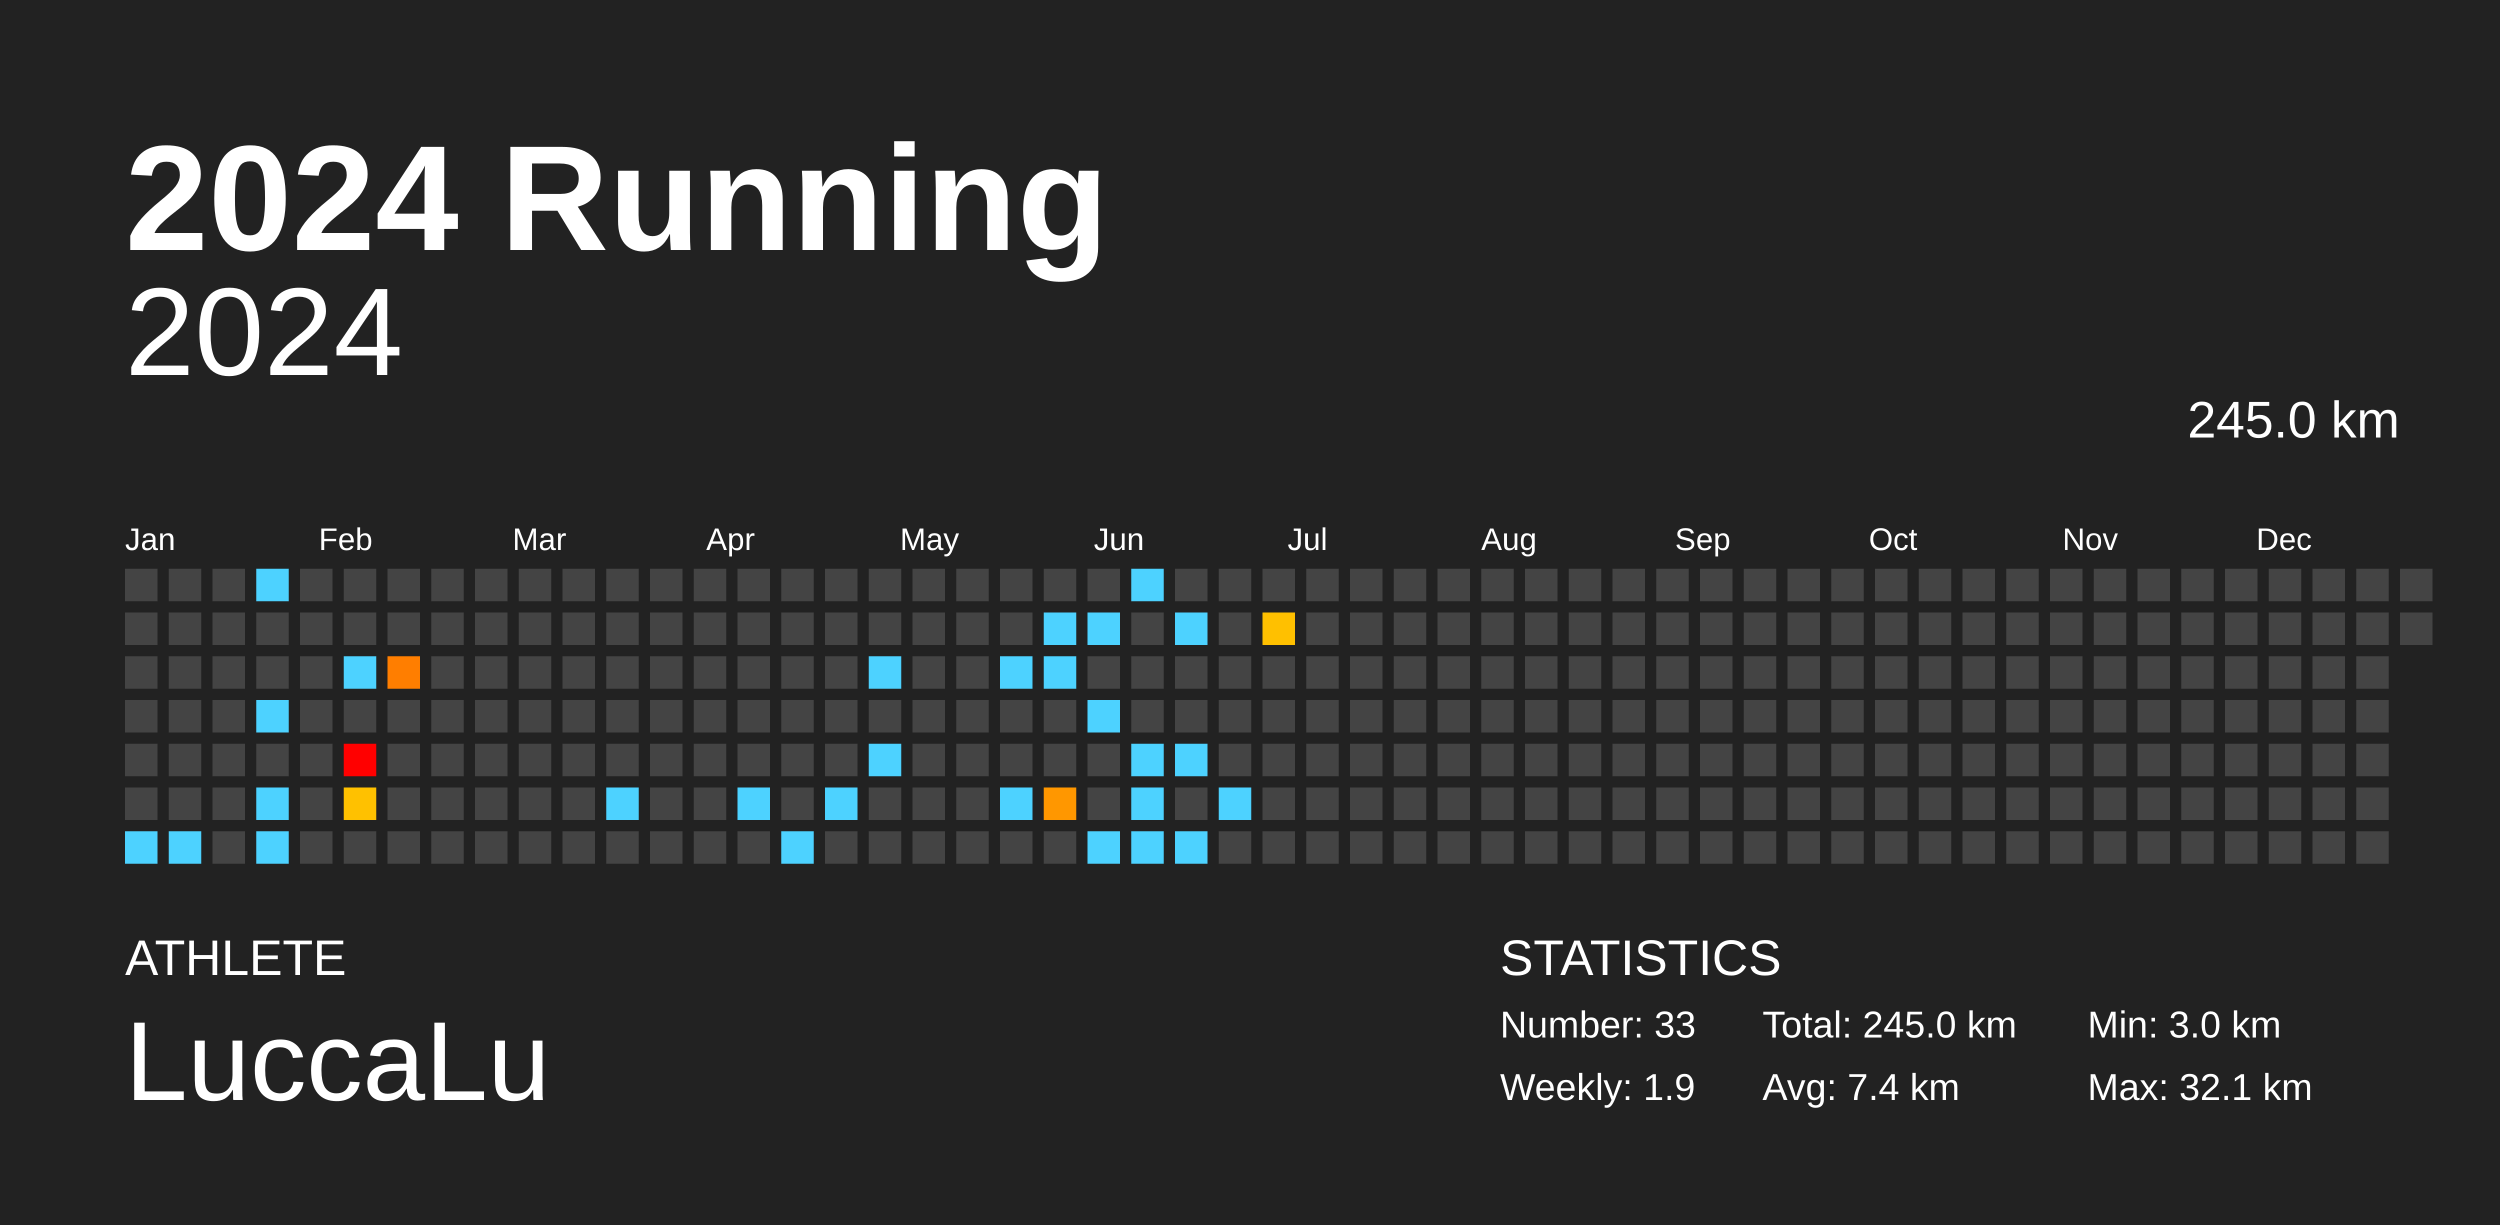
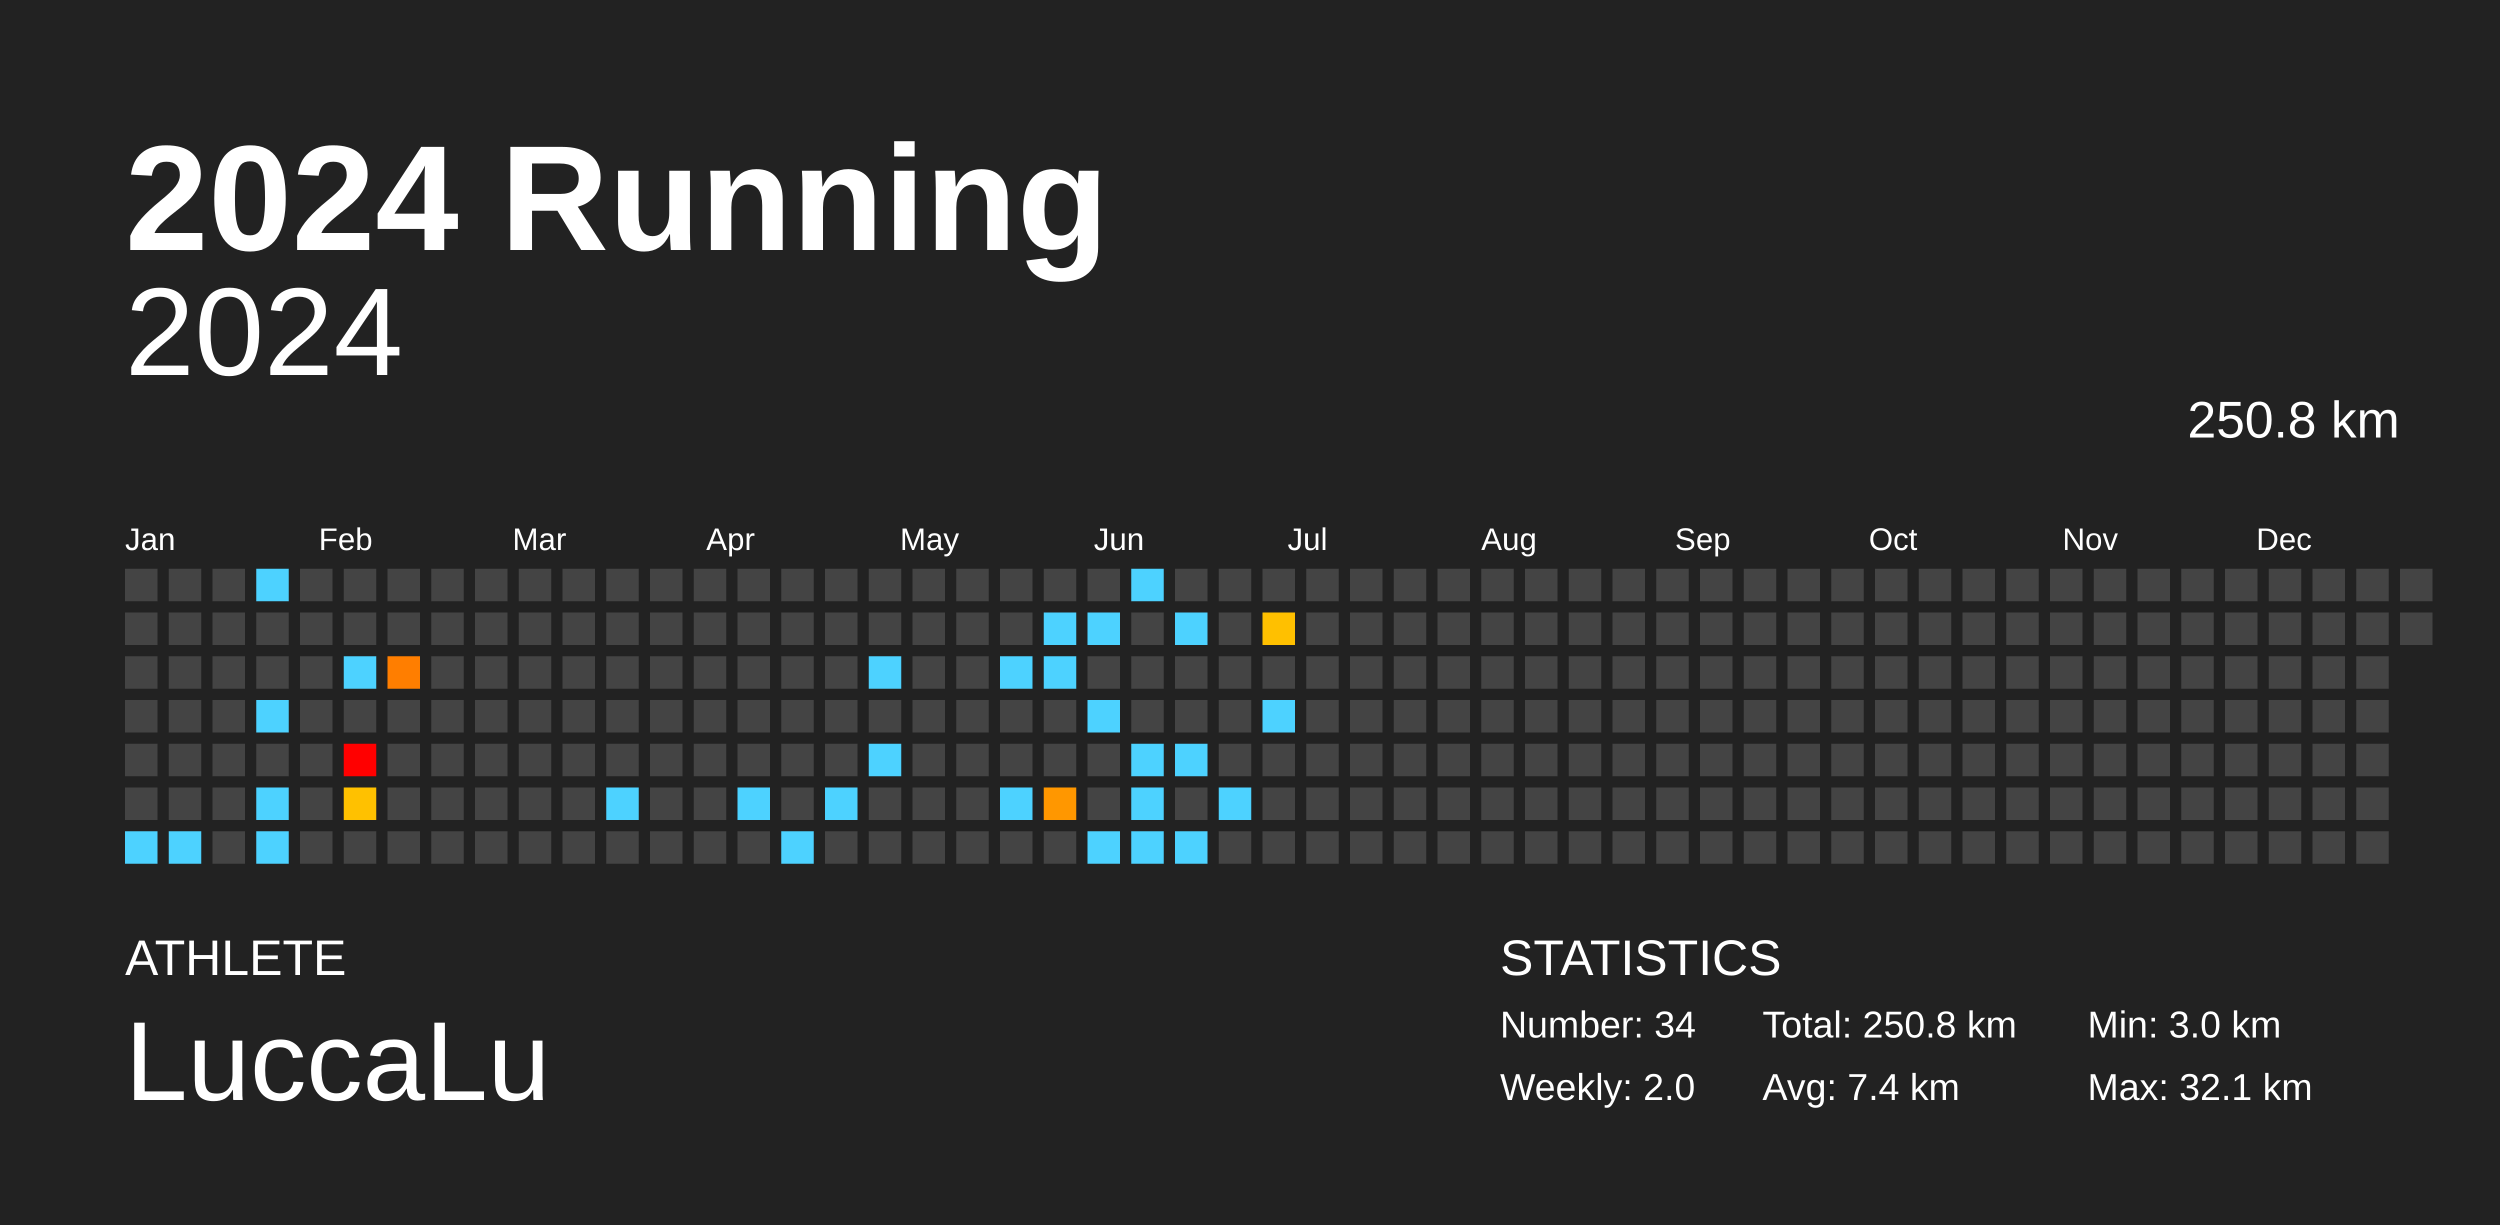
<svg xmlns="http://www.w3.org/2000/svg" baseProfile="full" height="98mm" version="1.1" viewBox="0,0,200,98" width="200mm">
  <defs />
  <rect fill="#222222" height="98" width="200" x="0" y="0" />
  <text fill="#FFFFFF" style="font-size:12px; font-family:Arial; font-weight:bold;" x="10" y="20">2024 Running</text>
  <text fill="#FFFFFF" style="font-size:4px; font-family:Arial" x="10" y="78">ATHLETE</text>
  <text fill="#FFFFFF" style="font-size:9px; font-family:Arial" x="10" y="88">LuccaLu</text>
  <text fill="#FFFFFF" style="font-size:4px; font-family:Arial" x="120" y="78">STATISTICS</text>
-   <text fill="#FFFFFF" style="font-size:3px; font-family:Arial" x="120" y="83">Number: 33</text>
-   <text fill="#FFFFFF" style="font-size:3px; font-family:Arial" x="120" y="88">Weekly: 1.9</text>
-   <text fill="#FFFFFF" style="font-size:3px; font-family:Arial" x="141" y="83">Total: 245.0 km</text>
+   <text fill="#FFFFFF" style="font-size:3px; font-family:Arial" x="120" y="83">Number: 34</text>
+   <text fill="#FFFFFF" style="font-size:3px; font-family:Arial" x="120" y="88">Weekly: 2.0</text>
+   <text fill="#FFFFFF" style="font-size:3px; font-family:Arial" x="141" y="83">Total: 250.8 km</text>
  <text fill="#FFFFFF" style="font-size:3px; font-family:Arial" x="141" y="88">Avg: 7.4 km</text>
  <text fill="#FFFFFF" style="font-size:3px; font-family:Arial" x="167" y="83">Min: 3.0 km</text>
  <text fill="#FFFFFF" style="font-size:3px; font-family:Arial" x="167" y="88">Max: 32.1 km</text>
  <text alignment-baseline="hanging" fill="#FFFFFF" style="font-size:10.0px; font-family:Arial;" x="10" y="30">2024</text>
-   <text alignment-baseline="hanging" fill="#FFFFFF" style="font-size:4.125px; font-family:Arial;" x="175" y="35">245.0 km</text>
+   <text alignment-baseline="hanging" fill="#FFFFFF" style="font-size:4.125px; font-family:Arial;" x="175" y="35">250.8 km</text>
  <text fill="#FFFFFF" style="font-size:2.5px; font-family:Arial" x="10.0" y="44">Jan</text>
  <text fill="#FFFFFF" style="font-size:2.5px; font-family:Arial" x="25.5" y="44">Feb</text>
  <text fill="#FFFFFF" style="font-size:2.5px; font-family:Arial" x="41.0" y="44">Mar</text>
  <text fill="#FFFFFF" style="font-size:2.5px; font-family:Arial" x="56.5" y="44">Apr</text>
  <text fill="#FFFFFF" style="font-size:2.5px; font-family:Arial" x="72.0" y="44">May</text>
  <text fill="#FFFFFF" style="font-size:2.5px; font-family:Arial" x="87.5" y="44">Jun</text>
  <text fill="#FFFFFF" style="font-size:2.5px; font-family:Arial" x="103.0" y="44">Jul</text>
  <text fill="#FFFFFF" style="font-size:2.5px; font-family:Arial" x="118.5" y="44">Aug</text>
  <text fill="#FFFFFF" style="font-size:2.5px; font-family:Arial" x="134.0" y="44">Sep</text>
  <text fill="#FFFFFF" style="font-size:2.5px; font-family:Arial" x="149.5" y="44">Oct</text>
  <text fill="#FFFFFF" style="font-size:2.5px; font-family:Arial" x="165.0" y="44">Nov</text>
  <text fill="#FFFFFF" style="font-size:2.5px; font-family:Arial" x="180.5" y="44">Dec</text>
  <rect fill="#444444" height="2.6" width="2.6" x="10.0" y="45.5" />
  <rect fill="#444444" height="2.6" width="2.6" x="10.0" y="49.0" />
  <rect fill="#444444" height="2.6" width="2.6" x="10.0" y="52.5" />
  <rect fill="#444444" height="2.6" width="2.6" x="10.0" y="56.0" />
  <rect fill="#444444" height="2.6" width="2.6" x="10.0" y="59.5" />
  <rect fill="#444444" height="2.6" width="2.6" x="10.0" y="63.0" />
  <rect fill="#4dd2ff" height="2.6" width="2.6" x="10.0" y="66.5" />
  <rect fill="#444444" height="2.6" width="2.6" x="13.5" y="45.5" />
  <rect fill="#444444" height="2.6" width="2.6" x="13.5" y="49.0" />
  <rect fill="#444444" height="2.6" width="2.6" x="13.5" y="52.5" />
  <rect fill="#444444" height="2.6" width="2.6" x="13.5" y="56.0" />
  <rect fill="#444444" height="2.6" width="2.6" x="13.5" y="59.5" />
  <rect fill="#444444" height="2.6" width="2.6" x="13.5" y="63.0" />
  <rect fill="#4dd2ff" height="2.6" width="2.6" x="13.5" y="66.5" />
  <rect fill="#444444" height="2.6" width="2.6" x="17.0" y="45.5" />
  <rect fill="#444444" height="2.6" width="2.6" x="17.0" y="49.0" />
  <rect fill="#444444" height="2.6" width="2.6" x="17.0" y="52.5" />
  <rect fill="#444444" height="2.6" width="2.6" x="17.0" y="56.0" />
  <rect fill="#444444" height="2.6" width="2.6" x="17.0" y="59.5" />
  <rect fill="#444444" height="2.6" width="2.6" x="17.0" y="63.0" />
  <rect fill="#444444" height="2.6" width="2.6" x="17.0" y="66.5" />
  <rect fill="#4dd2ff" height="2.6" width="2.6" x="20.5" y="45.5" />
  <rect fill="#444444" height="2.6" width="2.6" x="20.5" y="49.0" />
  <rect fill="#444444" height="2.6" width="2.6" x="20.5" y="52.5" />
  <rect fill="#4dd2ff" height="2.6" width="2.6" x="20.5" y="56.0" />
  <rect fill="#444444" height="2.6" width="2.6" x="20.5" y="59.5" />
  <rect fill="#4dd2ff" height="2.6" width="2.6" x="20.5" y="63.0" />
  <rect fill="#4dd2ff" height="2.6" width="2.6" x="20.5" y="66.5" />
  <rect fill="#444444" height="2.6" width="2.6" x="24.0" y="45.5" />
  <rect fill="#444444" height="2.6" width="2.6" x="24.0" y="49.0" />
  <rect fill="#444444" height="2.6" width="2.6" x="24.0" y="52.5" />
  <rect fill="#444444" height="2.6" width="2.6" x="24.0" y="56.0" />
  <rect fill="#444444" height="2.6" width="2.6" x="24.0" y="59.5" />
  <rect fill="#444444" height="2.6" width="2.6" x="24.0" y="63.0" />
  <rect fill="#444444" height="2.6" width="2.6" x="24.0" y="66.5" />
  <rect fill="#444444" height="2.6" width="2.6" x="27.5" y="45.5" />
  <rect fill="#444444" height="2.6" width="2.6" x="27.5" y="49.0" />
  <rect fill="#4dd2ff" height="2.6" width="2.6" x="27.5" y="52.5" />
  <rect fill="#444444" height="2.6" width="2.6" x="27.5" y="56.0" />
  <rect fill="red" height="2.6" width="2.6" x="27.5" y="59.5" />
  <rect fill="#ffc100" height="2.6" width="2.6" x="27.5" y="63.0" />
  <rect fill="#444444" height="2.6" width="2.6" x="27.5" y="66.5" />
  <rect fill="#444444" height="2.6" width="2.6" x="31.0" y="45.5" />
  <rect fill="#444444" height="2.6" width="2.6" x="31.0" y="49.0" />
  <rect fill="#ff7e00" height="2.6" width="2.6" x="31.0" y="52.5" />
  <rect fill="#444444" height="2.6" width="2.6" x="31.0" y="56.0" />
  <rect fill="#444444" height="2.6" width="2.6" x="31.0" y="59.5" />
  <rect fill="#444444" height="2.6" width="2.6" x="31.0" y="63.0" />
  <rect fill="#444444" height="2.6" width="2.6" x="31.0" y="66.5" />
  <rect fill="#444444" height="2.6" width="2.6" x="34.5" y="45.5" />
  <rect fill="#444444" height="2.6" width="2.6" x="34.5" y="49.0" />
  <rect fill="#444444" height="2.6" width="2.6" x="34.5" y="52.5" />
  <rect fill="#444444" height="2.6" width="2.6" x="34.5" y="56.0" />
  <rect fill="#444444" height="2.6" width="2.6" x="34.5" y="59.5" />
  <rect fill="#444444" height="2.6" width="2.6" x="34.5" y="63.0" />
  <rect fill="#444444" height="2.6" width="2.6" x="34.5" y="66.5" />
  <rect fill="#444444" height="2.6" width="2.6" x="38.0" y="45.5" />
  <rect fill="#444444" height="2.6" width="2.6" x="38.0" y="49.0" />
  <rect fill="#444444" height="2.6" width="2.6" x="38.0" y="52.5" />
  <rect fill="#444444" height="2.6" width="2.6" x="38.0" y="56.0" />
  <rect fill="#444444" height="2.6" width="2.6" x="38.0" y="59.5" />
  <rect fill="#444444" height="2.6" width="2.6" x="38.0" y="63.0" />
  <rect fill="#444444" height="2.6" width="2.6" x="38.0" y="66.5" />
  <rect fill="#444444" height="2.6" width="2.6" x="41.5" y="45.5" />
  <rect fill="#444444" height="2.6" width="2.6" x="41.5" y="49.0" />
  <rect fill="#444444" height="2.6" width="2.6" x="41.5" y="52.5" />
  <rect fill="#444444" height="2.6" width="2.6" x="41.5" y="56.0" />
  <rect fill="#444444" height="2.6" width="2.6" x="41.5" y="59.5" />
  <rect fill="#444444" height="2.6" width="2.6" x="41.5" y="63.0" />
  <rect fill="#444444" height="2.6" width="2.6" x="41.5" y="66.5" />
  <rect fill="#444444" height="2.6" width="2.6" x="45.0" y="45.5" />
  <rect fill="#444444" height="2.6" width="2.6" x="45.0" y="49.0" />
  <rect fill="#444444" height="2.6" width="2.6" x="45.0" y="52.5" />
  <rect fill="#444444" height="2.6" width="2.6" x="45.0" y="56.0" />
  <rect fill="#444444" height="2.6" width="2.6" x="45.0" y="59.5" />
  <rect fill="#444444" height="2.6" width="2.6" x="45.0" y="63.0" />
  <rect fill="#444444" height="2.6" width="2.6" x="45.0" y="66.5" />
  <rect fill="#444444" height="2.6" width="2.6" x="48.5" y="45.5" />
  <rect fill="#444444" height="2.6" width="2.6" x="48.5" y="49.0" />
  <rect fill="#444444" height="2.6" width="2.6" x="48.5" y="52.5" />
  <rect fill="#444444" height="2.6" width="2.6" x="48.5" y="56.0" />
  <rect fill="#444444" height="2.6" width="2.6" x="48.5" y="59.5" />
  <rect fill="#4dd2ff" height="2.6" width="2.6" x="48.5" y="63.0" />
  <rect fill="#444444" height="2.6" width="2.6" x="48.5" y="66.5" />
  <rect fill="#444444" height="2.6" width="2.6" x="52.0" y="45.5" />
  <rect fill="#444444" height="2.6" width="2.6" x="52.0" y="49.0" />
  <rect fill="#444444" height="2.6" width="2.6" x="52.0" y="52.5" />
  <rect fill="#444444" height="2.6" width="2.6" x="52.0" y="56.0" />
  <rect fill="#444444" height="2.6" width="2.6" x="52.0" y="59.5" />
  <rect fill="#444444" height="2.6" width="2.6" x="52.0" y="63.0" />
  <rect fill="#444444" height="2.6" width="2.6" x="52.0" y="66.5" />
  <rect fill="#444444" height="2.6" width="2.6" x="55.5" y="45.5" />
  <rect fill="#444444" height="2.6" width="2.6" x="55.5" y="49.0" />
  <rect fill="#444444" height="2.6" width="2.6" x="55.5" y="52.5" />
  <rect fill="#444444" height="2.6" width="2.6" x="55.5" y="56.0" />
  <rect fill="#444444" height="2.6" width="2.6" x="55.5" y="59.5" />
  <rect fill="#444444" height="2.6" width="2.6" x="55.5" y="63.0" />
  <rect fill="#444444" height="2.6" width="2.6" x="55.5" y="66.5" />
  <rect fill="#444444" height="2.6" width="2.6" x="59.0" y="45.5" />
  <rect fill="#444444" height="2.6" width="2.6" x="59.0" y="49.0" />
  <rect fill="#444444" height="2.6" width="2.6" x="59.0" y="52.5" />
  <rect fill="#444444" height="2.6" width="2.6" x="59.0" y="56.0" />
  <rect fill="#444444" height="2.6" width="2.6" x="59.0" y="59.5" />
  <rect fill="#4dd2ff" height="2.6" width="2.6" x="59.0" y="63.0" />
  <rect fill="#444444" height="2.6" width="2.6" x="59.0" y="66.5" />
  <rect fill="#444444" height="2.6" width="2.6" x="62.5" y="45.5" />
  <rect fill="#444444" height="2.6" width="2.6" x="62.5" y="49.0" />
  <rect fill="#444444" height="2.6" width="2.6" x="62.5" y="52.5" />
  <rect fill="#444444" height="2.6" width="2.6" x="62.5" y="56.0" />
  <rect fill="#444444" height="2.6" width="2.6" x="62.5" y="59.5" />
  <rect fill="#444444" height="2.6" width="2.6" x="62.5" y="63.0" />
  <rect fill="#4dd2ff" height="2.6" width="2.6" x="62.5" y="66.5" />
  <rect fill="#444444" height="2.6" width="2.6" x="66.0" y="45.5" />
  <rect fill="#444444" height="2.6" width="2.6" x="66.0" y="49.0" />
  <rect fill="#444444" height="2.6" width="2.6" x="66.0" y="52.5" />
  <rect fill="#444444" height="2.6" width="2.6" x="66.0" y="56.0" />
  <rect fill="#444444" height="2.6" width="2.6" x="66.0" y="59.5" />
  <rect fill="#4dd2ff" height="2.6" width="2.6" x="66.0" y="63.0" />
  <rect fill="#444444" height="2.6" width="2.6" x="66.0" y="66.5" />
  <rect fill="#444444" height="2.6" width="2.6" x="69.5" y="45.5" />
  <rect fill="#444444" height="2.6" width="2.6" x="69.5" y="49.0" />
  <rect fill="#4dd2ff" height="2.6" width="2.6" x="69.5" y="52.5" />
  <rect fill="#444444" height="2.6" width="2.6" x="69.5" y="56.0" />
  <rect fill="#4dd2ff" height="2.6" width="2.6" x="69.5" y="59.5" />
  <rect fill="#444444" height="2.6" width="2.6" x="69.5" y="63.0" />
  <rect fill="#444444" height="2.6" width="2.6" x="69.5" y="66.5" />
  <rect fill="#444444" height="2.6" width="2.6" x="73.0" y="45.5" />
  <rect fill="#444444" height="2.6" width="2.6" x="73.0" y="49.0" />
  <rect fill="#444444" height="2.6" width="2.6" x="73.0" y="52.5" />
  <rect fill="#444444" height="2.6" width="2.6" x="73.0" y="56.0" />
  <rect fill="#444444" height="2.6" width="2.6" x="73.0" y="59.5" />
  <rect fill="#444444" height="2.6" width="2.6" x="73.0" y="63.0" />
  <rect fill="#444444" height="2.6" width="2.6" x="73.0" y="66.5" />
  <rect fill="#444444" height="2.6" width="2.6" x="76.5" y="45.5" />
  <rect fill="#444444" height="2.6" width="2.6" x="76.5" y="49.0" />
  <rect fill="#444444" height="2.6" width="2.6" x="76.5" y="52.5" />
  <rect fill="#444444" height="2.6" width="2.6" x="76.5" y="56.0" />
  <rect fill="#444444" height="2.6" width="2.6" x="76.5" y="59.5" />
  <rect fill="#444444" height="2.6" width="2.6" x="76.5" y="63.0" />
  <rect fill="#444444" height="2.6" width="2.6" x="76.5" y="66.5" />
  <rect fill="#444444" height="2.6" width="2.6" x="80.0" y="45.5" />
  <rect fill="#444444" height="2.6" width="2.6" x="80.0" y="49.0" />
  <rect fill="#4dd2ff" height="2.6" width="2.6" x="80.0" y="52.5" />
  <rect fill="#444444" height="2.6" width="2.6" x="80.0" y="56.0" />
  <rect fill="#444444" height="2.6" width="2.6" x="80.0" y="59.5" />
  <rect fill="#4dd2ff" height="2.6" width="2.6" x="80.0" y="63.0" />
  <rect fill="#444444" height="2.6" width="2.6" x="80.0" y="66.5" />
  <rect fill="#444444" height="2.6" width="2.6" x="83.5" y="45.5" />
  <rect fill="#4dd2ff" height="2.6" width="2.6" x="83.5" y="49.0" />
  <rect fill="#4dd2ff" height="2.6" width="2.6" x="83.5" y="52.5" />
  <rect fill="#444444" height="2.6" width="2.6" x="83.5" y="56.0" />
  <rect fill="#444444" height="2.6" width="2.6" x="83.5" y="59.5" />
  <rect fill="#ff9700" height="2.6" width="2.6" x="83.5" y="63.0" />
  <rect fill="#444444" height="2.6" width="2.6" x="83.5" y="66.5" />
  <rect fill="#444444" height="2.6" width="2.6" x="87.0" y="45.5" />
  <rect fill="#4dd2ff" height="2.6" width="2.6" x="87.0" y="49.0" />
  <rect fill="#444444" height="2.6" width="2.6" x="87.0" y="52.5" />
  <rect fill="#4dd2ff" height="2.6" width="2.6" x="87.0" y="56.0" />
  <rect fill="#444444" height="2.6" width="2.6" x="87.0" y="59.5" />
  <rect fill="#444444" height="2.6" width="2.6" x="87.0" y="63.0" />
  <rect fill="#4dd2ff" height="2.6" width="2.6" x="87.0" y="66.5" />
  <rect fill="#4dd2ff" height="2.6" width="2.6" x="90.5" y="45.5" />
  <rect fill="#444444" height="2.6" width="2.6" x="90.5" y="49.0" />
  <rect fill="#444444" height="2.6" width="2.6" x="90.5" y="52.5" />
  <rect fill="#444444" height="2.6" width="2.6" x="90.5" y="56.0" />
  <rect fill="#4dd2ff" height="2.6" width="2.6" x="90.5" y="59.5" />
  <rect fill="#4dd2ff" height="2.6" width="2.6" x="90.5" y="63.0" />
  <rect fill="#4dd2ff" height="2.6" width="2.6" x="90.5" y="66.5" />
  <rect fill="#444444" height="2.6" width="2.6" x="94.0" y="45.5" />
  <rect fill="#4dd2ff" height="2.6" width="2.6" x="94.0" y="49.0" />
  <rect fill="#444444" height="2.6" width="2.6" x="94.0" y="52.5" />
  <rect fill="#444444" height="2.6" width="2.6" x="94.0" y="56.0" />
  <rect fill="#4dd2ff" height="2.6" width="2.6" x="94.0" y="59.5" />
  <rect fill="#444444" height="2.6" width="2.6" x="94.0" y="63.0" />
  <rect fill="#4dd2ff" height="2.6" width="2.6" x="94.0" y="66.5" />
  <rect fill="#444444" height="2.6" width="2.6" x="97.5" y="45.5" />
  <rect fill="#444444" height="2.6" width="2.6" x="97.5" y="49.0" />
  <rect fill="#444444" height="2.6" width="2.6" x="97.5" y="52.5" />
  <rect fill="#444444" height="2.6" width="2.6" x="97.5" y="56.0" />
  <rect fill="#444444" height="2.6" width="2.6" x="97.5" y="59.5" />
  <rect fill="#4dd2ff" height="2.6" width="2.6" x="97.5" y="63.0" />
  <rect fill="#444444" height="2.6" width="2.6" x="97.5" y="66.5" />
  <rect fill="#444444" height="2.6" width="2.6" x="101.0" y="45.5" />
  <rect fill="#ffc000" height="2.6" width="2.6" x="101.0" y="49.0" />
  <rect fill="#444444" height="2.6" width="2.6" x="101.0" y="52.5" />
-   <rect fill="#444444" height="2.6" width="2.6" x="101.0" y="56.0" />
+   <rect fill="#4dd2ff" height="2.6" width="2.6" x="101.0" y="56.0" />
  <rect fill="#444444" height="2.6" width="2.6" x="101.0" y="59.5" />
  <rect fill="#444444" height="2.6" width="2.6" x="101.0" y="63.0" />
  <rect fill="#444444" height="2.6" width="2.6" x="101.0" y="66.5" />
  <rect fill="#444444" height="2.6" width="2.6" x="104.5" y="45.5" />
  <rect fill="#444444" height="2.6" width="2.6" x="104.5" y="49.0" />
  <rect fill="#444444" height="2.6" width="2.6" x="104.5" y="52.5" />
  <rect fill="#444444" height="2.6" width="2.6" x="104.5" y="56.0" />
  <rect fill="#444444" height="2.6" width="2.6" x="104.5" y="59.5" />
  <rect fill="#444444" height="2.6" width="2.6" x="104.5" y="63.0" />
  <rect fill="#444444" height="2.6" width="2.6" x="104.5" y="66.5" />
  <rect fill="#444444" height="2.6" width="2.6" x="108.0" y="45.5" />
  <rect fill="#444444" height="2.6" width="2.6" x="108.0" y="49.0" />
  <rect fill="#444444" height="2.6" width="2.6" x="108.0" y="52.5" />
  <rect fill="#444444" height="2.6" width="2.6" x="108.0" y="56.0" />
  <rect fill="#444444" height="2.6" width="2.6" x="108.0" y="59.5" />
  <rect fill="#444444" height="2.6" width="2.6" x="108.0" y="63.0" />
  <rect fill="#444444" height="2.6" width="2.6" x="108.0" y="66.5" />
  <rect fill="#444444" height="2.6" width="2.6" x="111.5" y="45.5" />
  <rect fill="#444444" height="2.6" width="2.6" x="111.5" y="49.0" />
  <rect fill="#444444" height="2.6" width="2.6" x="111.5" y="52.5" />
  <rect fill="#444444" height="2.6" width="2.6" x="111.5" y="56.0" />
  <rect fill="#444444" height="2.6" width="2.6" x="111.5" y="59.5" />
  <rect fill="#444444" height="2.6" width="2.6" x="111.5" y="63.0" />
  <rect fill="#444444" height="2.6" width="2.6" x="111.5" y="66.5" />
  <rect fill="#444444" height="2.6" width="2.6" x="115.0" y="45.5" />
  <rect fill="#444444" height="2.6" width="2.6" x="115.0" y="49.0" />
  <rect fill="#444444" height="2.6" width="2.6" x="115.0" y="52.5" />
  <rect fill="#444444" height="2.6" width="2.6" x="115.0" y="56.0" />
  <rect fill="#444444" height="2.6" width="2.6" x="115.0" y="59.5" />
  <rect fill="#444444" height="2.6" width="2.6" x="115.0" y="63.0" />
  <rect fill="#444444" height="2.6" width="2.6" x="115.0" y="66.5" />
  <rect fill="#444444" height="2.6" width="2.6" x="118.5" y="45.5" />
  <rect fill="#444444" height="2.6" width="2.6" x="118.5" y="49.0" />
  <rect fill="#444444" height="2.6" width="2.6" x="118.5" y="52.5" />
  <rect fill="#444444" height="2.6" width="2.6" x="118.5" y="56.0" />
  <rect fill="#444444" height="2.6" width="2.6" x="118.5" y="59.5" />
  <rect fill="#444444" height="2.6" width="2.6" x="118.5" y="63.0" />
  <rect fill="#444444" height="2.6" width="2.6" x="118.5" y="66.5" />
  <rect fill="#444444" height="2.6" width="2.6" x="122.0" y="45.5" />
  <rect fill="#444444" height="2.6" width="2.6" x="122.0" y="49.0" />
  <rect fill="#444444" height="2.6" width="2.6" x="122.0" y="52.5" />
  <rect fill="#444444" height="2.6" width="2.6" x="122.0" y="56.0" />
  <rect fill="#444444" height="2.6" width="2.6" x="122.0" y="59.5" />
  <rect fill="#444444" height="2.6" width="2.6" x="122.0" y="63.0" />
  <rect fill="#444444" height="2.6" width="2.6" x="122.0" y="66.5" />
  <rect fill="#444444" height="2.6" width="2.6" x="125.5" y="45.5" />
  <rect fill="#444444" height="2.6" width="2.6" x="125.5" y="49.0" />
  <rect fill="#444444" height="2.6" width="2.6" x="125.5" y="52.5" />
  <rect fill="#444444" height="2.6" width="2.6" x="125.5" y="56.0" />
  <rect fill="#444444" height="2.6" width="2.6" x="125.5" y="59.5" />
  <rect fill="#444444" height="2.6" width="2.6" x="125.5" y="63.0" />
  <rect fill="#444444" height="2.6" width="2.6" x="125.5" y="66.5" />
  <rect fill="#444444" height="2.6" width="2.6" x="129.0" y="45.5" />
  <rect fill="#444444" height="2.6" width="2.6" x="129.0" y="49.0" />
  <rect fill="#444444" height="2.6" width="2.6" x="129.0" y="52.5" />
  <rect fill="#444444" height="2.6" width="2.6" x="129.0" y="56.0" />
  <rect fill="#444444" height="2.6" width="2.6" x="129.0" y="59.5" />
  <rect fill="#444444" height="2.6" width="2.6" x="129.0" y="63.0" />
  <rect fill="#444444" height="2.6" width="2.6" x="129.0" y="66.5" />
  <rect fill="#444444" height="2.6" width="2.6" x="132.5" y="45.5" />
  <rect fill="#444444" height="2.6" width="2.6" x="132.5" y="49.0" />
  <rect fill="#444444" height="2.6" width="2.6" x="132.5" y="52.5" />
  <rect fill="#444444" height="2.6" width="2.6" x="132.5" y="56.0" />
  <rect fill="#444444" height="2.6" width="2.6" x="132.5" y="59.5" />
  <rect fill="#444444" height="2.6" width="2.6" x="132.5" y="63.0" />
  <rect fill="#444444" height="2.6" width="2.6" x="132.5" y="66.5" />
  <rect fill="#444444" height="2.6" width="2.6" x="136.0" y="45.5" />
  <rect fill="#444444" height="2.6" width="2.6" x="136.0" y="49.0" />
  <rect fill="#444444" height="2.6" width="2.6" x="136.0" y="52.5" />
  <rect fill="#444444" height="2.6" width="2.6" x="136.0" y="56.0" />
  <rect fill="#444444" height="2.6" width="2.6" x="136.0" y="59.5" />
  <rect fill="#444444" height="2.6" width="2.6" x="136.0" y="63.0" />
  <rect fill="#444444" height="2.6" width="2.6" x="136.0" y="66.5" />
  <rect fill="#444444" height="2.6" width="2.6" x="139.5" y="45.5" />
  <rect fill="#444444" height="2.6" width="2.6" x="139.5" y="49.0" />
  <rect fill="#444444" height="2.6" width="2.6" x="139.5" y="52.5" />
  <rect fill="#444444" height="2.6" width="2.6" x="139.5" y="56.0" />
  <rect fill="#444444" height="2.6" width="2.6" x="139.5" y="59.5" />
  <rect fill="#444444" height="2.6" width="2.6" x="139.5" y="63.0" />
  <rect fill="#444444" height="2.6" width="2.6" x="139.5" y="66.5" />
  <rect fill="#444444" height="2.6" width="2.6" x="143.0" y="45.5" />
  <rect fill="#444444" height="2.6" width="2.6" x="143.0" y="49.0" />
  <rect fill="#444444" height="2.6" width="2.6" x="143.0" y="52.5" />
  <rect fill="#444444" height="2.6" width="2.6" x="143.0" y="56.0" />
  <rect fill="#444444" height="2.6" width="2.6" x="143.0" y="59.5" />
  <rect fill="#444444" height="2.6" width="2.6" x="143.0" y="63.0" />
  <rect fill="#444444" height="2.6" width="2.6" x="143.0" y="66.5" />
  <rect fill="#444444" height="2.6" width="2.6" x="146.5" y="45.5" />
  <rect fill="#444444" height="2.6" width="2.6" x="146.5" y="49.0" />
  <rect fill="#444444" height="2.6" width="2.6" x="146.5" y="52.5" />
  <rect fill="#444444" height="2.6" width="2.6" x="146.5" y="56.0" />
  <rect fill="#444444" height="2.6" width="2.6" x="146.5" y="59.5" />
  <rect fill="#444444" height="2.6" width="2.6" x="146.5" y="63.0" />
  <rect fill="#444444" height="2.6" width="2.6" x="146.5" y="66.5" />
  <rect fill="#444444" height="2.6" width="2.6" x="150.0" y="45.5" />
  <rect fill="#444444" height="2.6" width="2.6" x="150.0" y="49.0" />
  <rect fill="#444444" height="2.6" width="2.6" x="150.0" y="52.5" />
  <rect fill="#444444" height="2.6" width="2.6" x="150.0" y="56.0" />
  <rect fill="#444444" height="2.6" width="2.6" x="150.0" y="59.5" />
  <rect fill="#444444" height="2.6" width="2.6" x="150.0" y="63.0" />
  <rect fill="#444444" height="2.6" width="2.6" x="150.0" y="66.5" />
  <rect fill="#444444" height="2.6" width="2.6" x="153.5" y="45.5" />
  <rect fill="#444444" height="2.6" width="2.6" x="153.5" y="49.0" />
  <rect fill="#444444" height="2.6" width="2.6" x="153.5" y="52.5" />
  <rect fill="#444444" height="2.6" width="2.6" x="153.5" y="56.0" />
  <rect fill="#444444" height="2.6" width="2.6" x="153.5" y="59.5" />
  <rect fill="#444444" height="2.6" width="2.6" x="153.5" y="63.0" />
  <rect fill="#444444" height="2.6" width="2.6" x="153.5" y="66.5" />
  <rect fill="#444444" height="2.6" width="2.6" x="157.0" y="45.5" />
  <rect fill="#444444" height="2.6" width="2.6" x="157.0" y="49.0" />
  <rect fill="#444444" height="2.6" width="2.6" x="157.0" y="52.5" />
  <rect fill="#444444" height="2.6" width="2.6" x="157.0" y="56.0" />
  <rect fill="#444444" height="2.6" width="2.6" x="157.0" y="59.5" />
  <rect fill="#444444" height="2.6" width="2.6" x="157.0" y="63.0" />
  <rect fill="#444444" height="2.6" width="2.6" x="157.0" y="66.5" />
  <rect fill="#444444" height="2.6" width="2.6" x="160.5" y="45.5" />
  <rect fill="#444444" height="2.6" width="2.6" x="160.5" y="49.0" />
  <rect fill="#444444" height="2.6" width="2.6" x="160.5" y="52.5" />
  <rect fill="#444444" height="2.6" width="2.6" x="160.5" y="56.0" />
  <rect fill="#444444" height="2.6" width="2.6" x="160.5" y="59.5" />
  <rect fill="#444444" height="2.6" width="2.6" x="160.5" y="63.0" />
  <rect fill="#444444" height="2.6" width="2.6" x="160.5" y="66.5" />
  <rect fill="#444444" height="2.6" width="2.6" x="164.0" y="45.5" />
  <rect fill="#444444" height="2.6" width="2.6" x="164.0" y="49.0" />
  <rect fill="#444444" height="2.6" width="2.6" x="164.0" y="52.5" />
  <rect fill="#444444" height="2.6" width="2.6" x="164.0" y="56.0" />
  <rect fill="#444444" height="2.6" width="2.6" x="164.0" y="59.5" />
  <rect fill="#444444" height="2.6" width="2.6" x="164.0" y="63.0" />
  <rect fill="#444444" height="2.6" width="2.6" x="164.0" y="66.5" />
  <rect fill="#444444" height="2.6" width="2.6" x="167.5" y="45.5" />
  <rect fill="#444444" height="2.6" width="2.6" x="167.5" y="49.0" />
  <rect fill="#444444" height="2.6" width="2.6" x="167.5" y="52.5" />
  <rect fill="#444444" height="2.6" width="2.6" x="167.5" y="56.0" />
  <rect fill="#444444" height="2.6" width="2.6" x="167.5" y="59.5" />
  <rect fill="#444444" height="2.6" width="2.6" x="167.5" y="63.0" />
  <rect fill="#444444" height="2.6" width="2.6" x="167.5" y="66.5" />
  <rect fill="#444444" height="2.6" width="2.6" x="171.0" y="45.5" />
  <rect fill="#444444" height="2.6" width="2.6" x="171.0" y="49.0" />
  <rect fill="#444444" height="2.6" width="2.6" x="171.0" y="52.5" />
  <rect fill="#444444" height="2.6" width="2.6" x="171.0" y="56.0" />
  <rect fill="#444444" height="2.6" width="2.6" x="171.0" y="59.5" />
  <rect fill="#444444" height="2.6" width="2.6" x="171.0" y="63.0" />
  <rect fill="#444444" height="2.6" width="2.6" x="171.0" y="66.5" />
  <rect fill="#444444" height="2.6" width="2.6" x="174.5" y="45.5" />
  <rect fill="#444444" height="2.6" width="2.6" x="174.5" y="49.0" />
  <rect fill="#444444" height="2.6" width="2.6" x="174.5" y="52.5" />
  <rect fill="#444444" height="2.6" width="2.6" x="174.5" y="56.0" />
  <rect fill="#444444" height="2.6" width="2.6" x="174.5" y="59.5" />
  <rect fill="#444444" height="2.6" width="2.6" x="174.5" y="63.0" />
  <rect fill="#444444" height="2.6" width="2.6" x="174.5" y="66.5" />
  <rect fill="#444444" height="2.6" width="2.6" x="178.0" y="45.5" />
  <rect fill="#444444" height="2.6" width="2.6" x="178.0" y="49.0" />
  <rect fill="#444444" height="2.6" width="2.6" x="178.0" y="52.5" />
  <rect fill="#444444" height="2.6" width="2.6" x="178.0" y="56.0" />
  <rect fill="#444444" height="2.6" width="2.6" x="178.0" y="59.5" />
  <rect fill="#444444" height="2.6" width="2.6" x="178.0" y="63.0" />
  <rect fill="#444444" height="2.6" width="2.6" x="178.0" y="66.5" />
  <rect fill="#444444" height="2.6" width="2.6" x="181.5" y="45.5" />
  <rect fill="#444444" height="2.6" width="2.6" x="181.5" y="49.0" />
  <rect fill="#444444" height="2.6" width="2.6" x="181.5" y="52.5" />
  <rect fill="#444444" height="2.6" width="2.6" x="181.5" y="56.0" />
  <rect fill="#444444" height="2.6" width="2.6" x="181.5" y="59.5" />
  <rect fill="#444444" height="2.6" width="2.6" x="181.5" y="63.0" />
  <rect fill="#444444" height="2.6" width="2.6" x="181.5" y="66.5" />
  <rect fill="#444444" height="2.6" width="2.6" x="185.0" y="45.5" />
  <rect fill="#444444" height="2.6" width="2.6" x="185.0" y="49.0" />
  <rect fill="#444444" height="2.6" width="2.6" x="185.0" y="52.5" />
  <rect fill="#444444" height="2.6" width="2.6" x="185.0" y="56.0" />
  <rect fill="#444444" height="2.6" width="2.6" x="185.0" y="59.5" />
  <rect fill="#444444" height="2.6" width="2.6" x="185.0" y="63.0" />
  <rect fill="#444444" height="2.6" width="2.6" x="185.0" y="66.5" />
  <rect fill="#444444" height="2.6" width="2.6" x="188.5" y="45.5" />
  <rect fill="#444444" height="2.6" width="2.6" x="188.5" y="49.0" />
  <rect fill="#444444" height="2.6" width="2.6" x="188.5" y="52.5" />
  <rect fill="#444444" height="2.6" width="2.6" x="188.5" y="56.0" />
  <rect fill="#444444" height="2.6" width="2.6" x="188.5" y="59.5" />
  <rect fill="#444444" height="2.6" width="2.6" x="188.5" y="63.0" />
  <rect fill="#444444" height="2.6" width="2.6" x="188.5" y="66.5" />
  <rect fill="#444444" height="2.6" width="2.6" x="192.0" y="45.5" />
  <rect fill="#444444" height="2.6" width="2.6" x="192.0" y="49.0" />
</svg>
